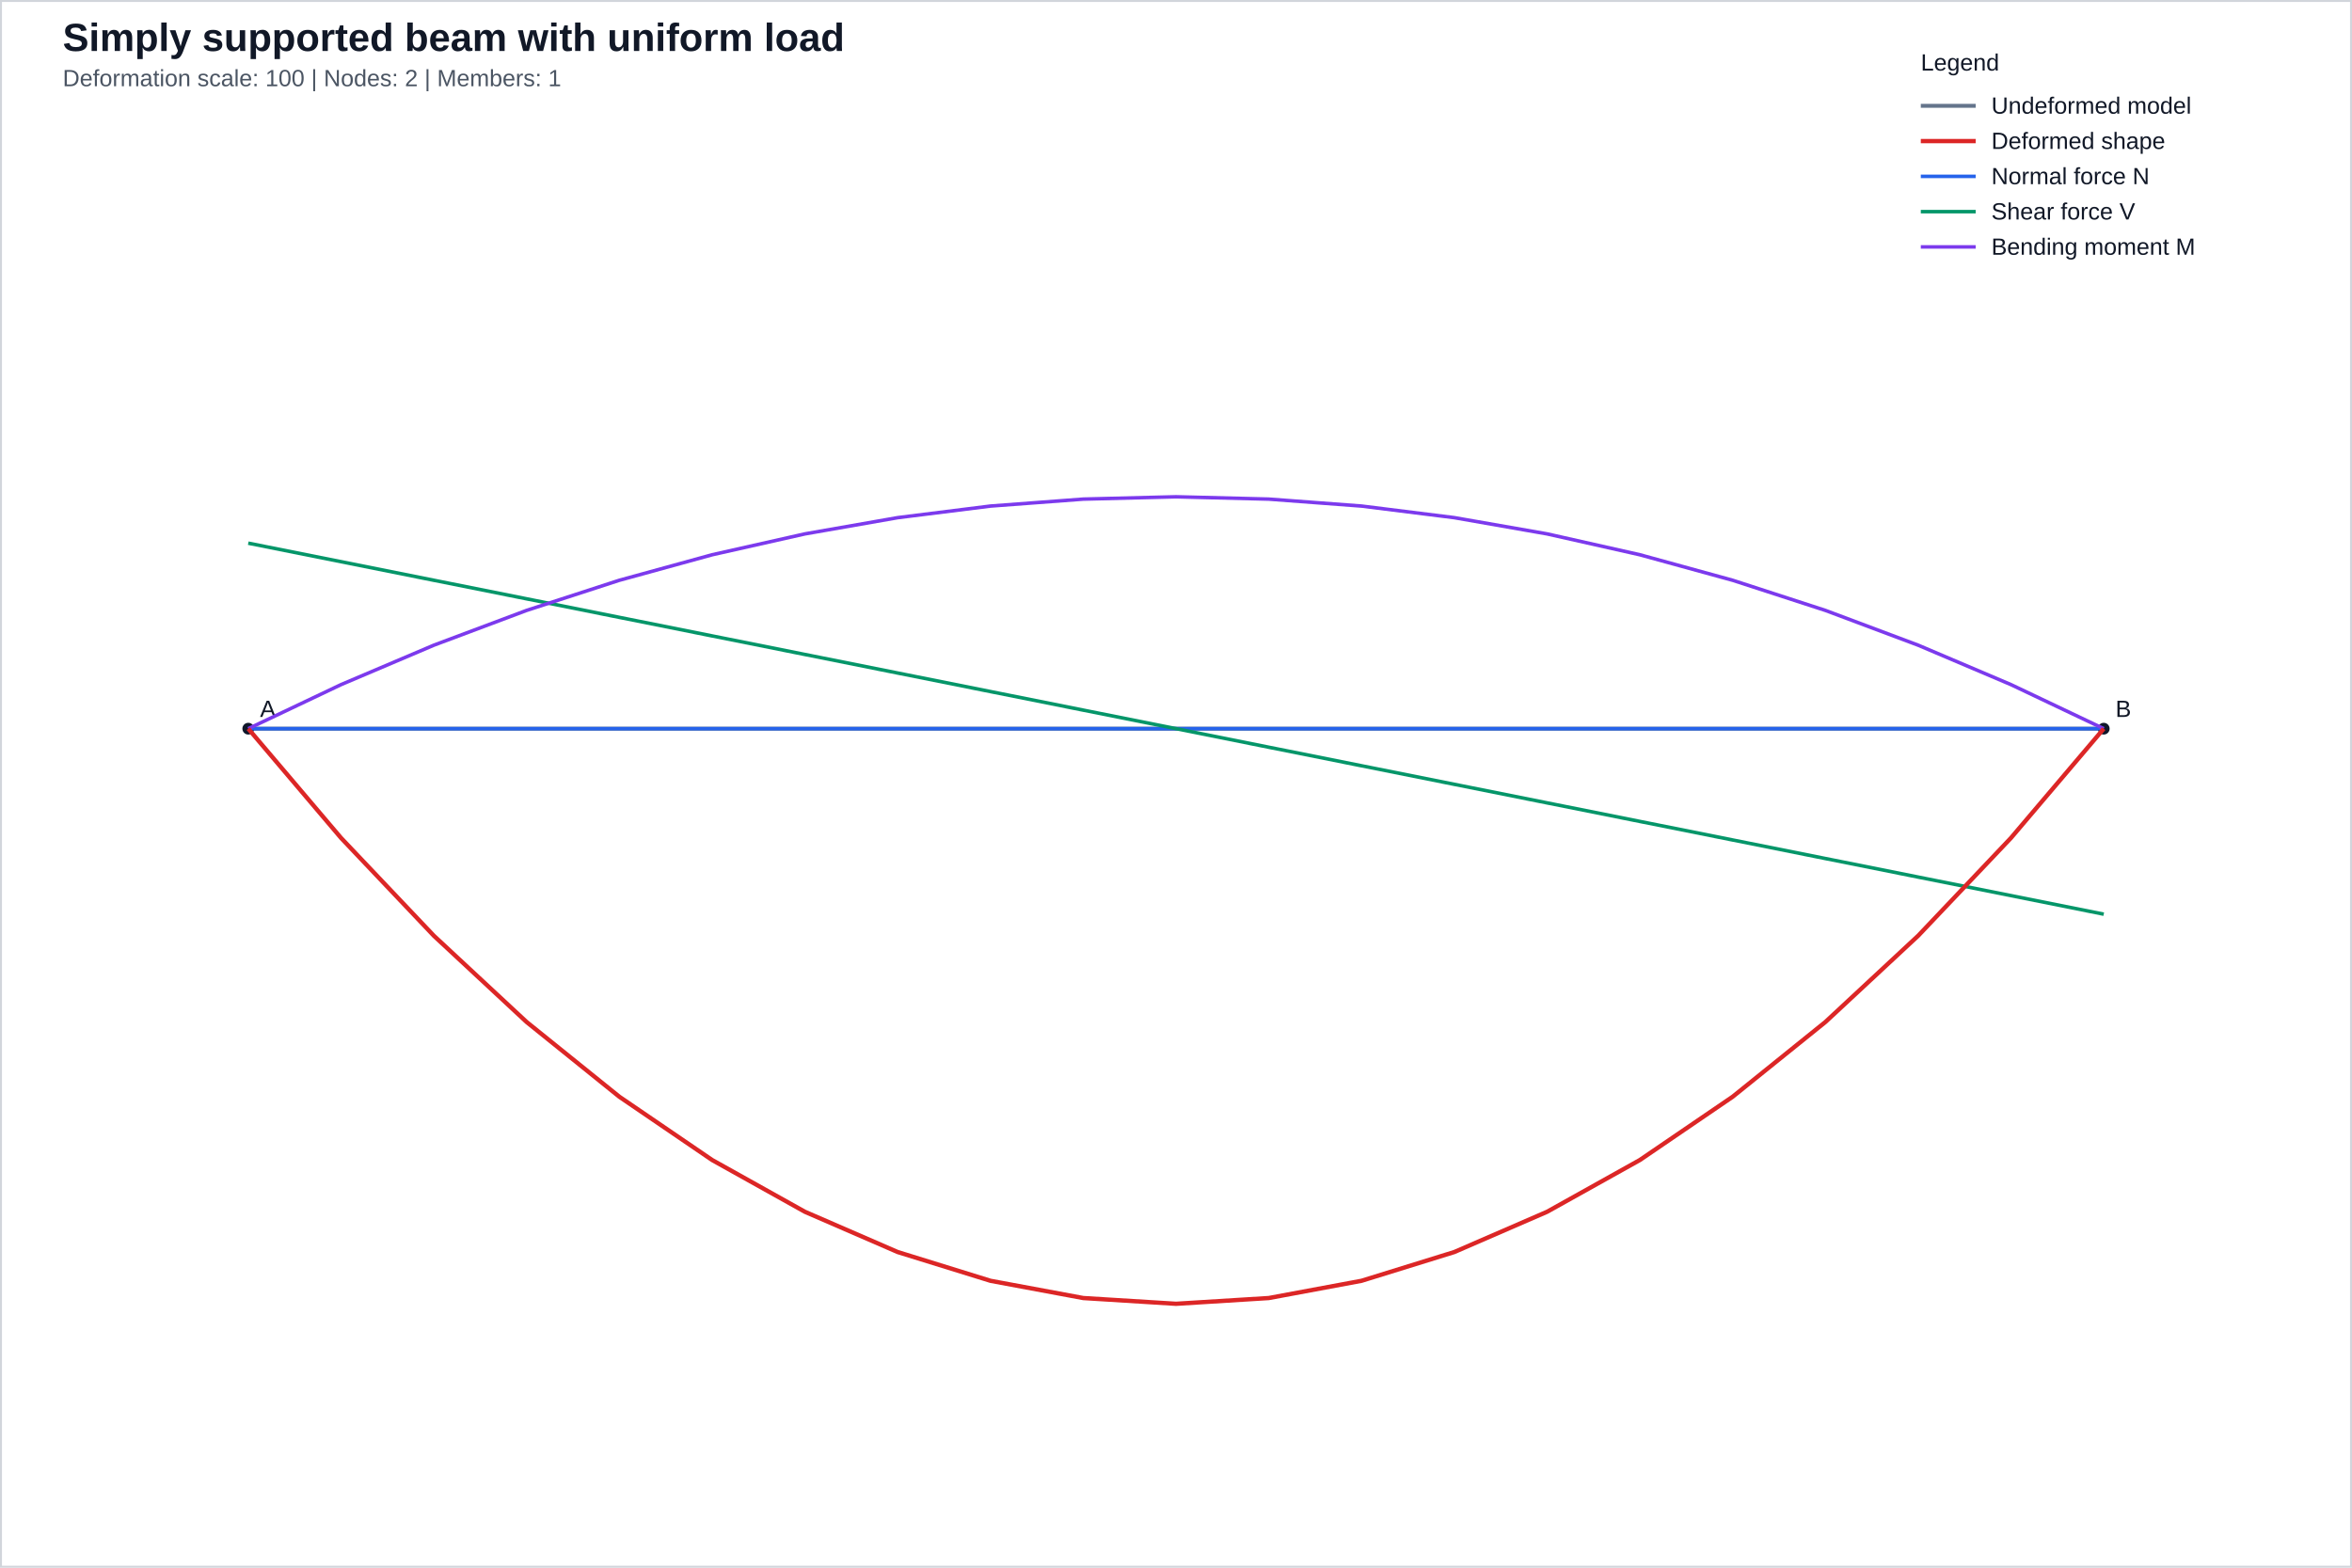
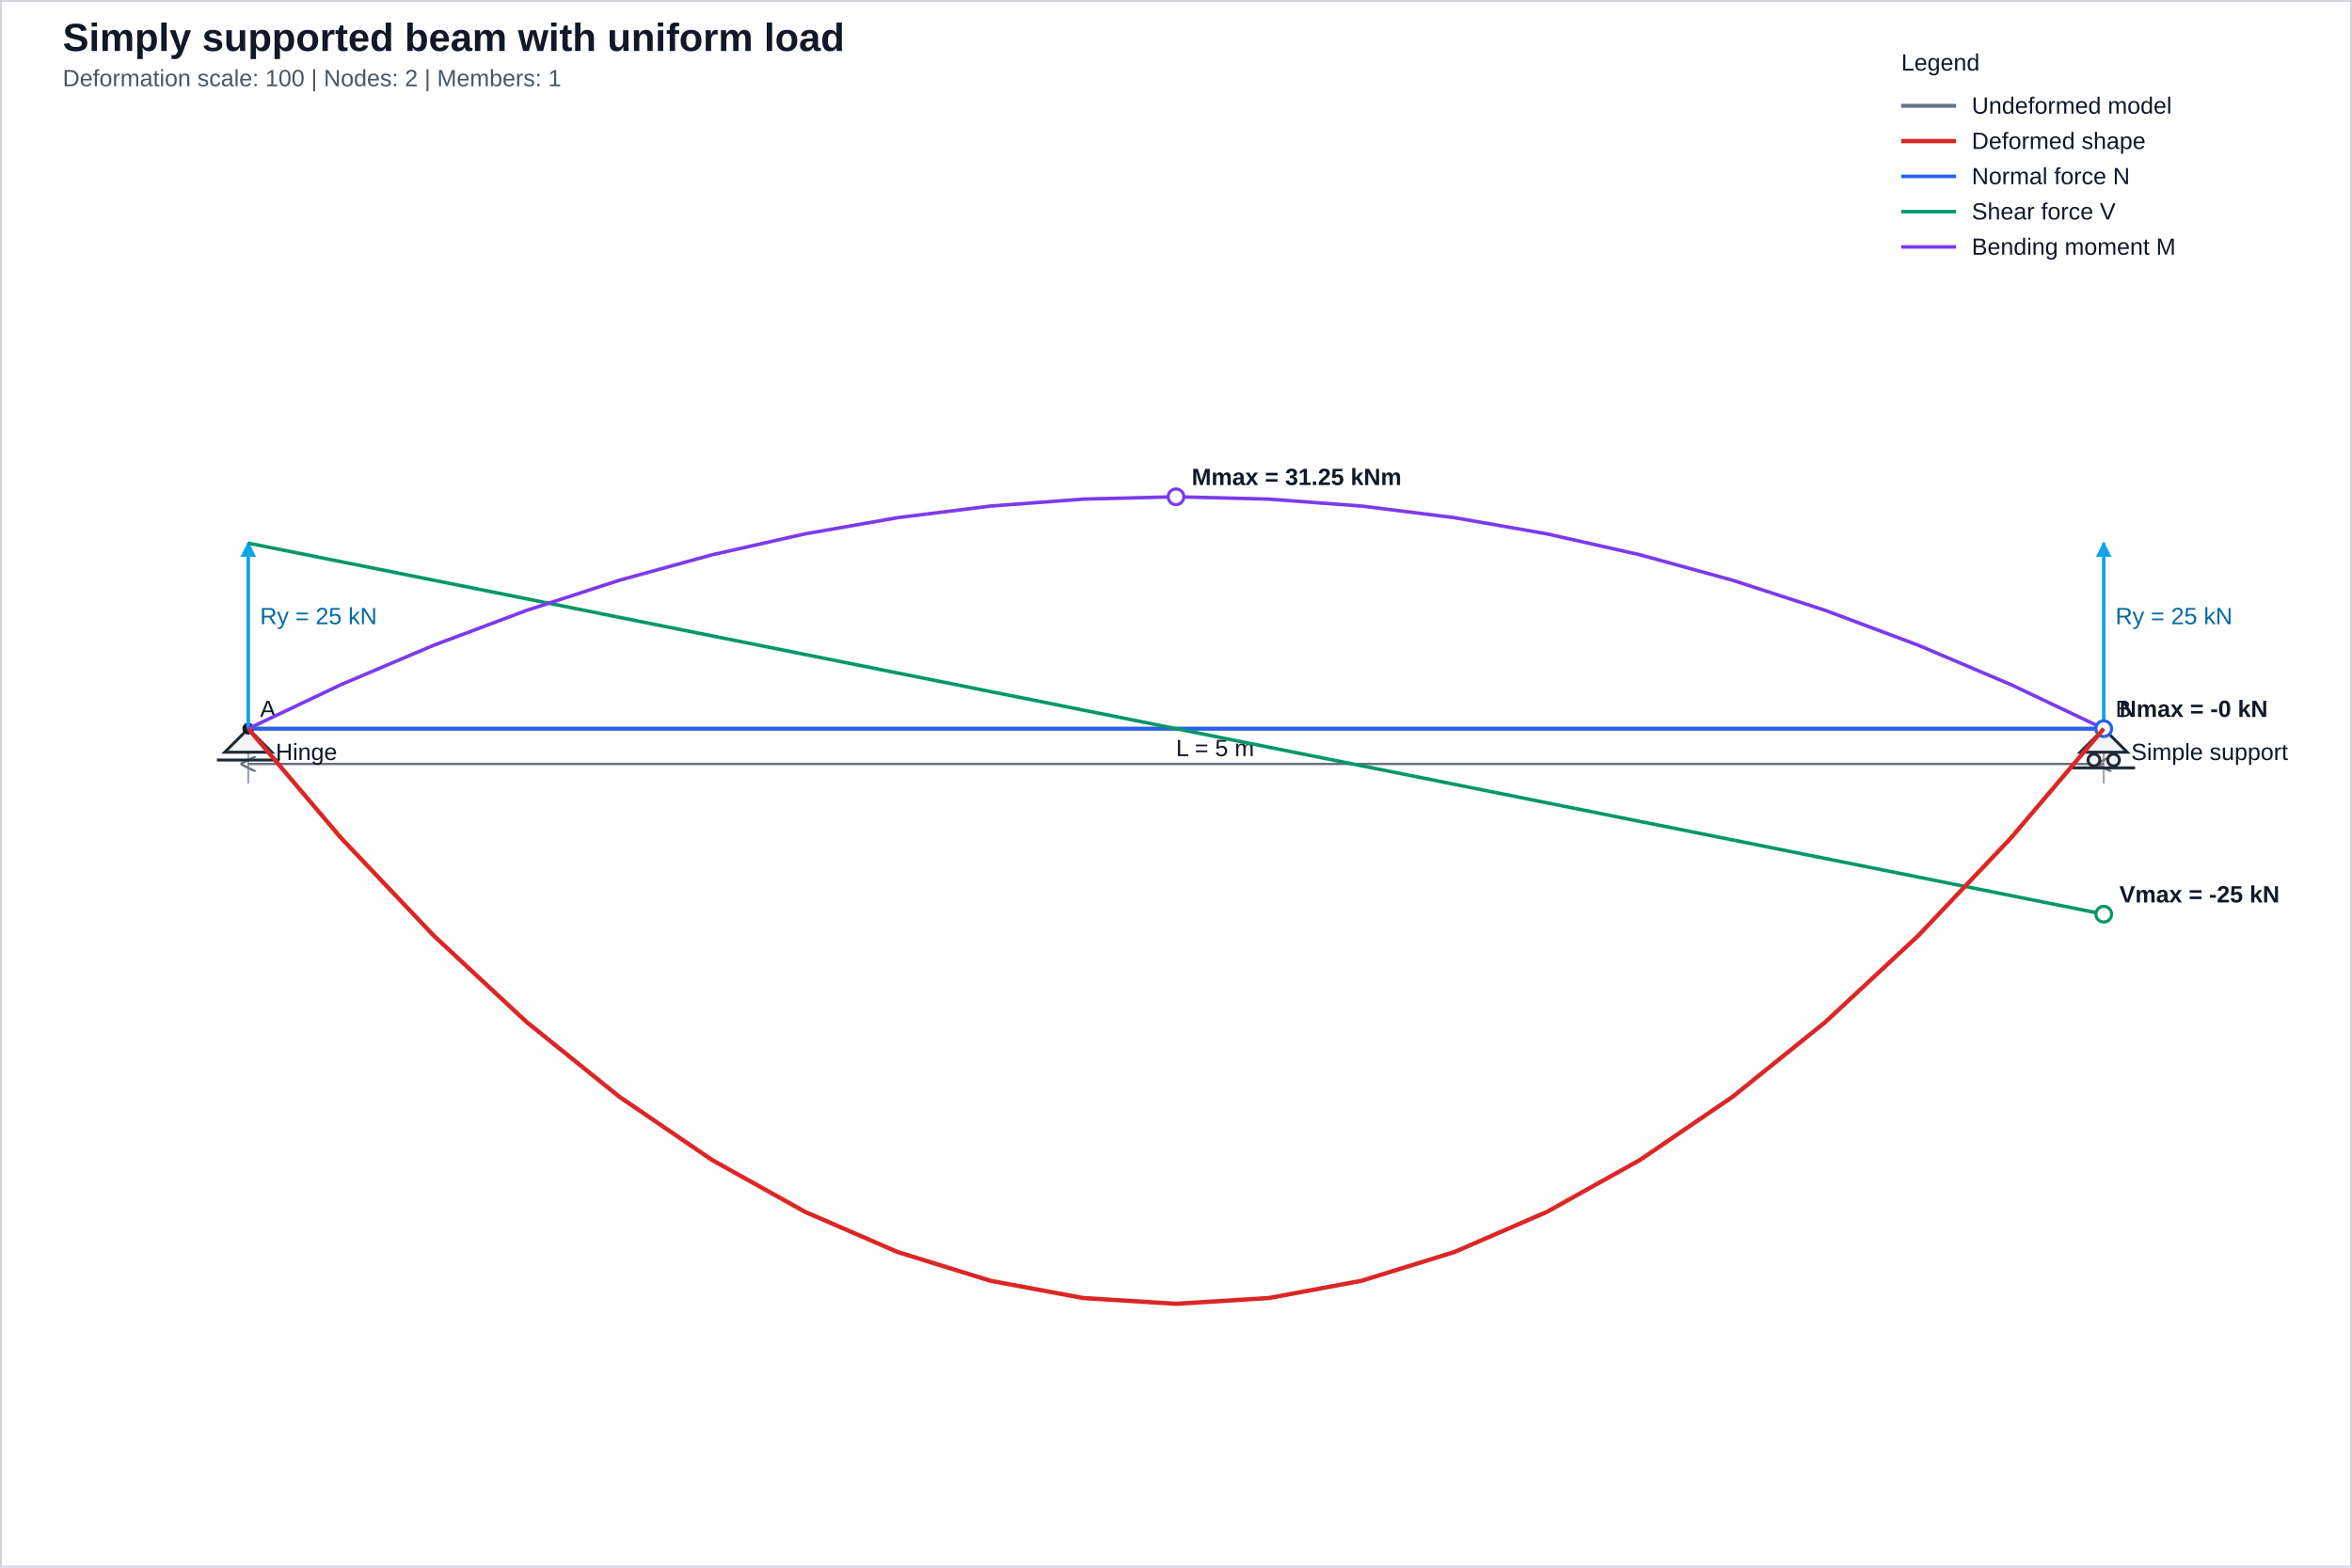
<svg xmlns="http://www.w3.org/2000/svg" width="1200" height="800" viewBox="0 0 1200 800" role="img" aria-labelledby="title desc">
+   <defs>
+     <marker id="reactionArrow" markerWidth="8" markerHeight="8" refX="7" refY="4" orient="auto" markerUnits="userSpaceOnUse">
+       <path d="M0,0 L8,4 L0,8 z" fill="#0ea5e9" />
+     </marker>
+     <marker id="dimensionArrow" markerWidth="8" markerHeight="8" refX="4" refY="4" orient="auto" markerUnits="userSpaceOnUse">
+       <path d="M8,0 L0,4 L8,8" fill="none" stroke="#6b7280" stroke-width="1.2" />
+     </marker>
+   </defs>
  <style>
    .background { fill: #ffffff; }
    .frame { fill: none; stroke: #d1d5db; stroke-width: 1; }
    .member.undeformed { stroke: #64748b; stroke-width: 2; fill: none; }
    .member.deformed { stroke: #dc2626; stroke-width: 2.2; fill: none; }
    .diagram.normal-force { stroke: #2563eb; stroke-width: 1.8; fill: none; }
    .diagram.shear-force { stroke: #059669; stroke-width: 1.8; fill: none; }
    .diagram.bending-moment { stroke: #7c3aed; stroke-width: 1.8; fill: none; }
    .node { fill: #0f172a; }
-     .node-label { fill: #111827; font-family: Arial, Helvetica, sans-serif; font-size: 12px; }
+     .node-label, .support-label, .dimension-label, .annotation-label, .reaction-label, .legend-label { fill: #111827; font-family: Arial, Helvetica, sans-serif; font-size: 12px; }
    .title { fill: #111827; font-family: Arial, Helvetica, sans-serif; font-size: 20px; font-weight: bold; }
    .caption { fill: #4b5563; font-family: Arial, Helvetica, sans-serif; font-size: 12px; }
-     .legend-label { fill: #111827; font-family: Arial, Helvetica, sans-serif; font-size: 12px; }
+     .support-line { stroke: #1f2937; stroke-width: 1.5; fill: none; }
+     .support-fill { fill: #f3f4f6; stroke: #1f2937; stroke-width: 1.5; }
+     .reaction { stroke: #0ea5e9; stroke-width: 1.8; fill: none; }
+     .reaction-label { fill: #0369a1; }
+     .dimension { stroke: #6b7280; stroke-width: 1.2; fill: none; }
+     .dimension-extension { stroke: #9ca3af; stroke-width: 1; }
+     .annotation-line { stroke: #dc2626; stroke-width: 1.2; stroke-dasharray: 4 3; fill: none; }
+     .annotation-label { font-weight: 600; }
+     .annotation-point { fill: #ffffff; stroke-width: 1.6; }
+     .annotation-point.normal-force { stroke: #2563eb; }
+     .annotation-point.shear-force { stroke: #059669; }
+     .annotation-point.bending-moment { stroke: #7c3aed; }
  </style>
  <rect class="background" x="0" y="0" width="1200" height="800" />
  <rect class="frame" x="0.5" y="0.5" width="1199" height="799" />
  <text class="title" x="32" y="26">Simply supported beam with uniform load</text>
  <text class="caption" x="32" y="44">Deformation scale: 100 | Nodes: 2 | Members: 1</text>
  <g id="undeformed-model">
    <line class="member undeformed" x1="126.667" y1="371.848" x2="1073.333" y2="371.848" />
+     <line class="dimension-extension" x1="126.667" y1="371.848" x2="126.667" y2="399.848" />
+     <line class="dimension-extension" x1="1073.333" y1="371.848" x2="1073.333" y2="399.848" />
+     <line class="dimension" x1="126.667" y1="389.848" x2="1073.333" y2="389.848" marker-start="url(#dimensionArrow)" marker-end="url(#dimensionArrow)" />
+     <text class="dimension-label" x="600" y="385.848">L = 5 m</text>
+     <g class="support" data-support-id="SA">
+       <polygon class="support-fill" points="126.667,371.848 114.667,383.848 138.667,383.848" />
+       <line class="support-line" x1="110.667" y1="387.848" x2="142.667" y2="387.848" />
+       <text class="support-label" x="140.667" y="387.848">Hinge</text>
+     </g>
+     <g class="support" data-support-id="SB">
+       <polygon class="support-fill" points="1073.333,371.848 1061.333,383.848 1085.333,383.848" />
+       <circle class="support-fill" cx="1068.333" cy="387.848" r="3" />
+       <circle class="support-fill" cx="1078.333" cy="387.848" r="3" />
+       <line class="support-line" x1="1057.333" y1="391.848" x2="1089.333" y2="391.848" />
+       <text class="support-label" x="1087.333" y="387.848">Simple support</text>
+     </g>
    <circle class="node" cx="126.667" cy="371.848" r="3" />
    <text class="node-label" x="132.667" y="365.848">A</text>
    <circle class="node" cx="1073.333" cy="371.848" r="3" />
    <text class="node-label" x="1079.333" y="365.848">B</text>
+     <line class="reaction" x1="126.667" y1="371.848" x2="126.667" y2="277.181" marker-end="url(#reactionArrow)" />
+     <text class="reaction-label" x="132.667" y="318.515">Ry = 25 kN</text>
+     <line class="reaction" x1="1073.333" y1="371.848" x2="1073.333" y2="277.181" marker-end="url(#reactionArrow)" />
+     <text class="reaction-label" x="1079.333" y="318.515">Ry = 25 kN</text>
  </g>
  <g id="diagrams">
    <polyline class="diagram normal-force" points="126.667,371.848 174,371.848 221.333,371.848 268.667,371.848 316,371.848 363.333,371.848 410.667,371.848 458,371.848 505.333,371.848 552.667,371.848 600,371.848 647.333,371.848 694.667,371.848 742,371.848 789.333,371.848 836.667,371.848 884,371.848 931.333,371.848 978.667,371.848 1026,371.848 1073.333,371.848" />
    <polyline class="diagram shear-force" points="126.667,277.181 174,286.648 221.333,296.115 268.667,305.581 316,315.048 363.333,324.515 410.667,333.981 458,343.448 505.333,352.915 552.667,362.381 600,371.848 647.333,381.315 694.667,390.781 742,400.248 789.333,409.715 836.667,419.181 884,428.648 931.333,438.115 978.667,447.581 1026,457.048 1073.333,466.515" />
    <polyline class="diagram bending-moment" points="126.667,371.848 174,349.365 221.333,329.248 268.667,311.498 316,296.115 363.333,283.098 410.667,272.448 458,264.165 505.333,258.248 552.667,254.698 600,253.515 647.333,254.698 694.667,258.248 742,264.165 789.333,272.448 836.667,283.098 884,296.115 931.333,311.498 978.667,329.248 1026,349.365 1073.333,371.848" />
+     <circle class="annotation-point normal-force" cx="1073.333" cy="371.848" r="4" />
+     <text class="annotation-label" x="1081.333" y="365.848">Nmax = -0 kN</text>
+     <circle class="annotation-point shear-force" cx="1073.333" cy="466.515" r="4" />
+     <text class="annotation-label" x="1081.333" y="460.515">Vmax = -25 kN</text>
+     <circle class="annotation-point bending-moment" cx="600" cy="253.515" r="4" />
+     <text class="annotation-label" x="608" y="247.515">Mmax = 31.25 kNm</text>
  </g>
  <g id="deformed-shape">
    <polyline class="member deformed" points="126.667,371.848 174,427.61 221.333,477.503 268.667,521.525 316,559.679 363.333,591.962 410.667,618.376 458,638.92 505.333,653.594 552.667,662.398 600,665.333 647.333,662.398 694.667,653.594 742,638.92 789.333,618.376 836.667,591.962 884,559.679 931.333,521.525 978.667,477.503 1026,427.61 1073.333,371.848" />
  </g>
  <g id="legend">
-     <text class="legend-label" x="980" y="36">Legend</text>
-     <line class="member undeformed" x1="980" y1="54" x2="1008" y2="54" />
-     <text class="legend-label" x="1016" y="58">Undeformed model</text>
-     <line class="member deformed" x1="980" y1="72" x2="1008" y2="72" />
-     <text class="legend-label" x="1016" y="76">Deformed shape</text>
-     <line class="diagram normal-force" x1="980" y1="90" x2="1008" y2="90" />
-     <text class="legend-label" x="1016" y="94">Normal force N</text>
-     <line class="diagram shear-force" x1="980" y1="108" x2="1008" y2="108" />
-     <text class="legend-label" x="1016" y="112">Shear force V</text>
-     <line class="diagram bending-moment" x1="980" y1="126" x2="1008" y2="126" />
-     <text class="legend-label" x="1016" y="130">Bending moment M</text>
+     <text class="legend-label" x="970" y="36">Legend</text>
+     <line class="member undeformed" x1="970" y1="54" x2="998" y2="54" />
+     <text class="legend-label" x="1006" y="58">Undeformed model</text>
+     <line class="member deformed" x1="970" y1="72" x2="998" y2="72" />
+     <text class="legend-label" x="1006" y="76">Deformed shape</text>
+     <line class="diagram normal-force" x1="970" y1="90" x2="998" y2="90" />
+     <text class="legend-label" x="1006" y="94">Normal force N</text>
+     <line class="diagram shear-force" x1="970" y1="108" x2="998" y2="108" />
+     <text class="legend-label" x="1006" y="112">Shear force V</text>
+     <line class="diagram bending-moment" x1="970" y1="126" x2="998" y2="126" />
+     <text class="legend-label" x="1006" y="130">Bending moment M</text>
  </g>
</svg>
